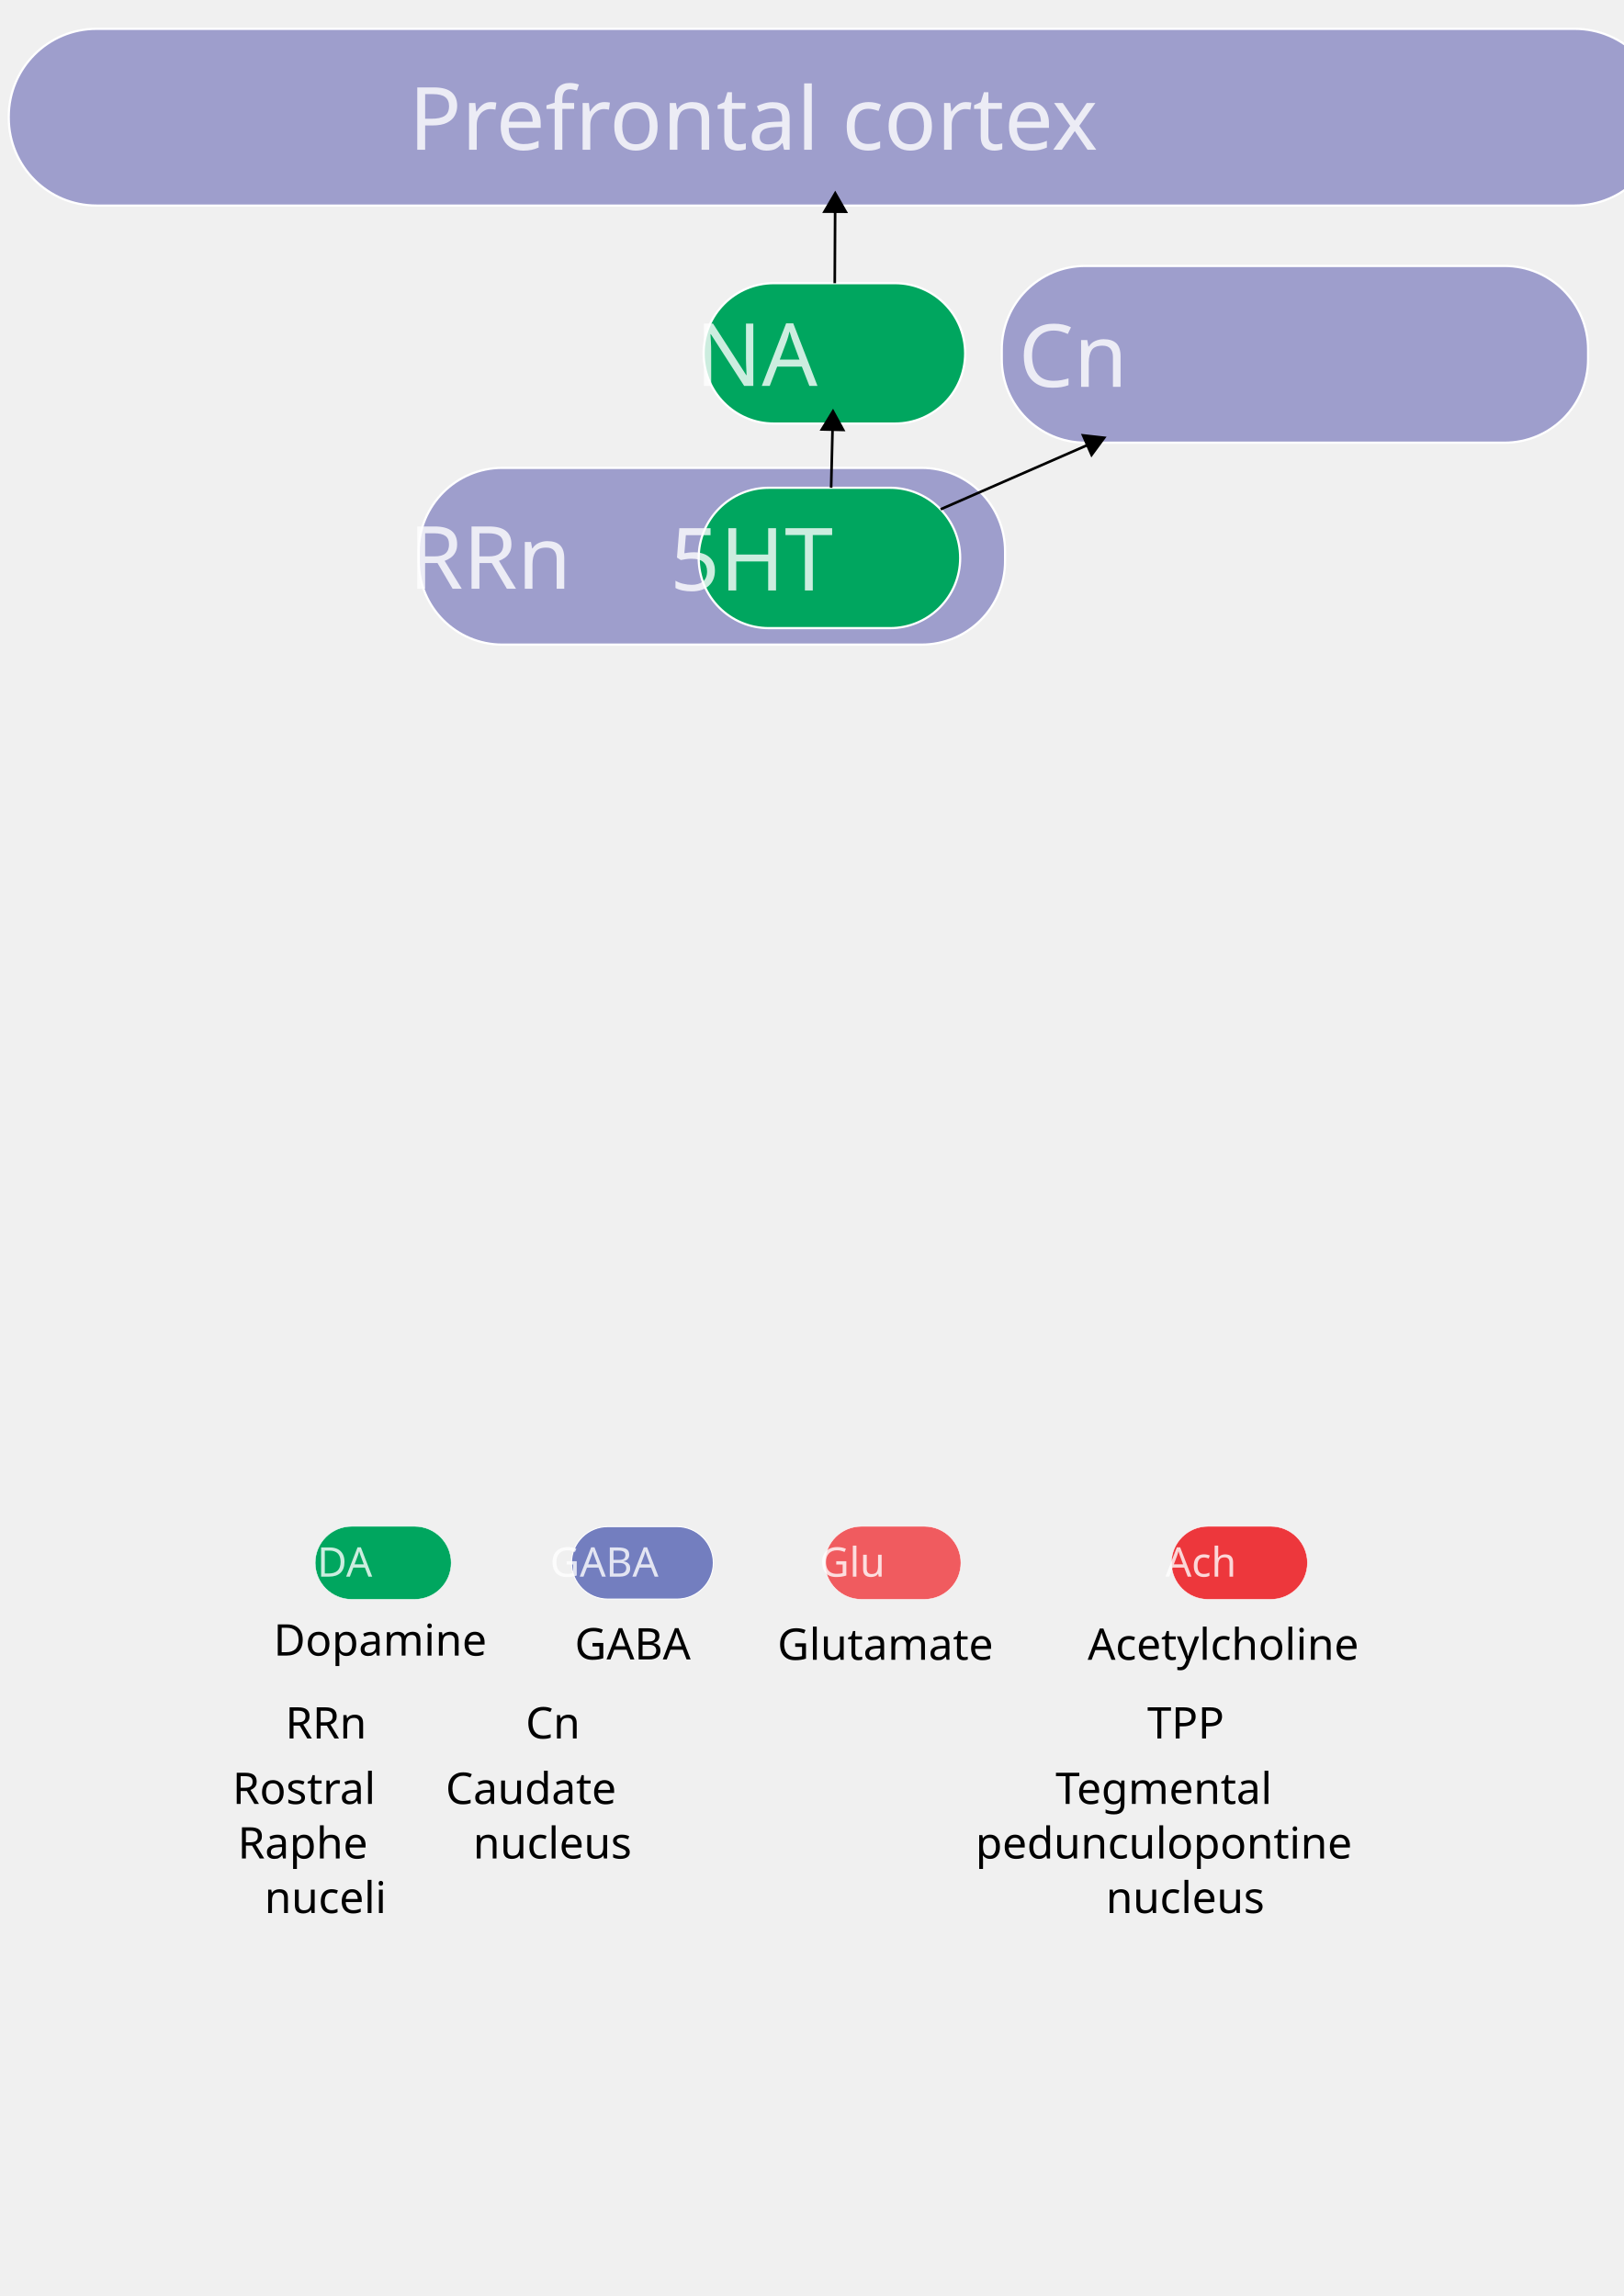
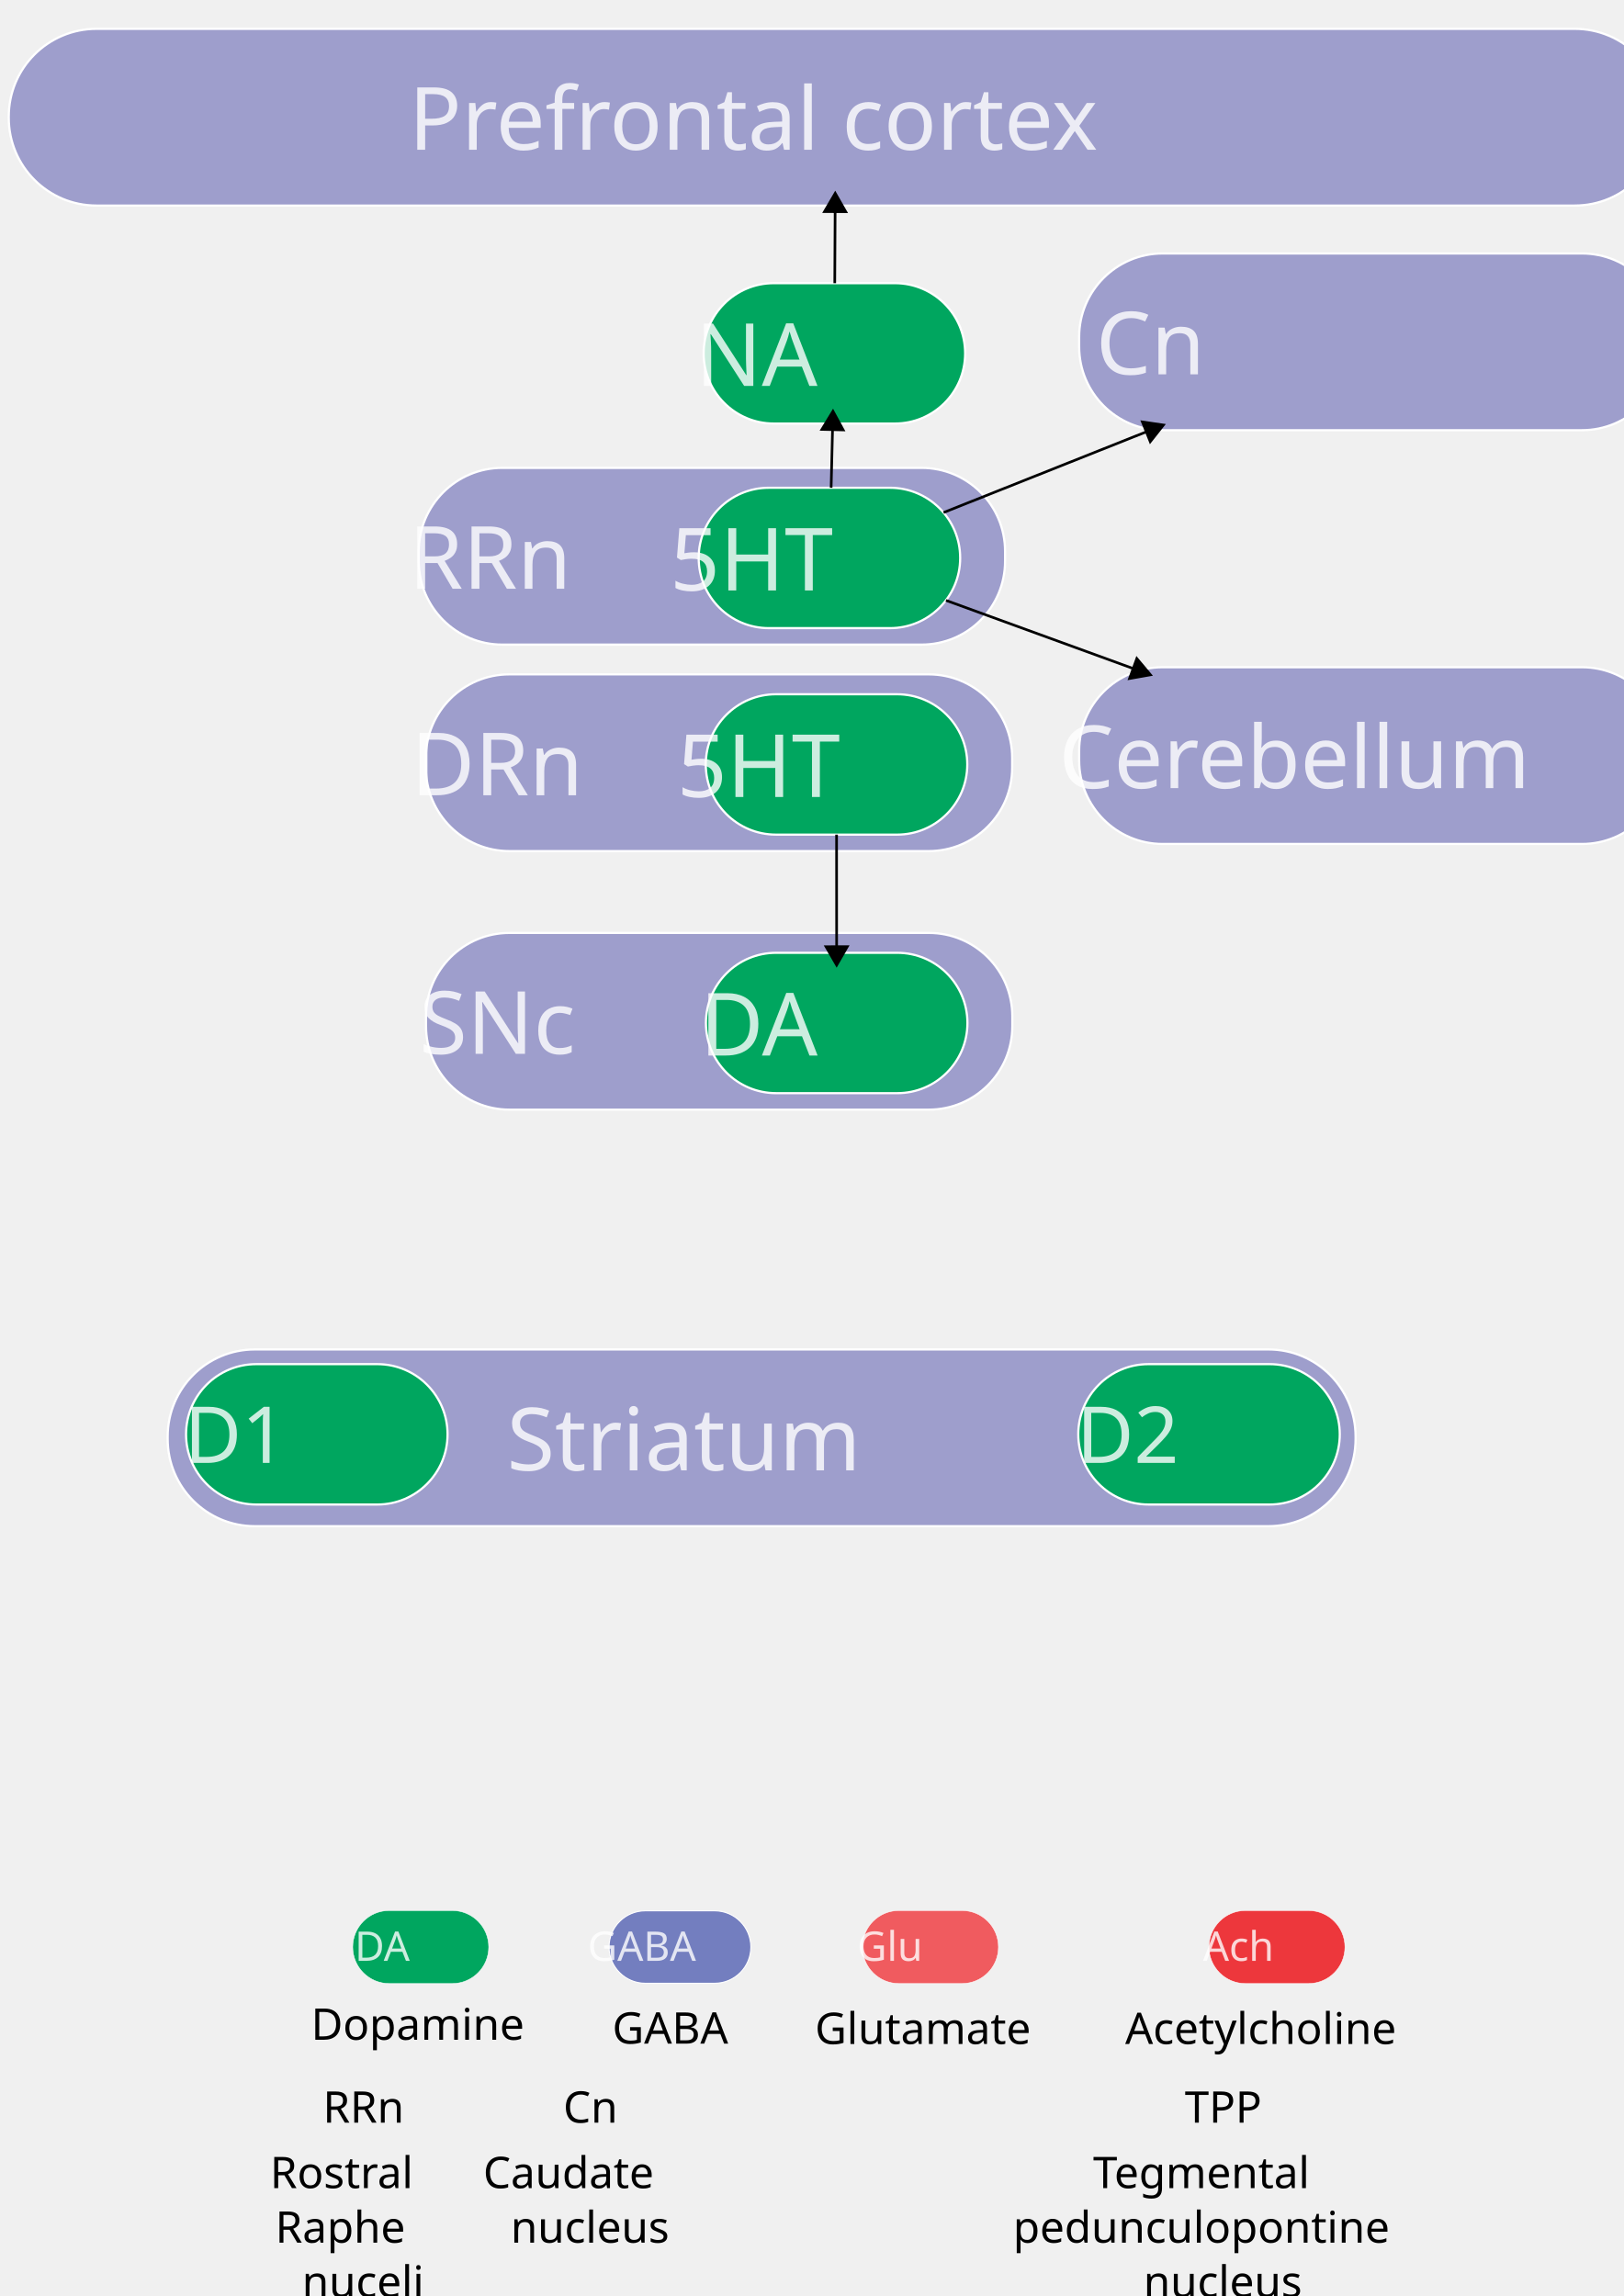
<svg xmlns="http://www.w3.org/2000/svg" width="744.094" height="1052.362" id="svg2" version="1.1">
  <defs id="defs4">
    <marker orient="auto" refY="0.0" refX="0.0" id="TriangleInL" style="overflow:visible">
      <path id="path4985" d="M 5.77,0.0 L -2.88,5.0 L -2.88,-5.0 L 5.77,0.0 z " style="fill-rule:evenodd;stroke:#000000;stroke-width:1.0pt" transform="scale(-0.8)" />
    </marker>
    <marker orient="auto" refY="0.0" refX="0.0" id="TriangleOutL" style="overflow:visible">
      <path id="path4994" d="M 5.77,0.0 L -2.88,5.0 L -2.88,-5.0 L 5.77,0.0 z " style="fill-rule:evenodd;stroke:#000000;stroke-width:1.0pt" transform="scale(0.8)" />
    </marker>
    <marker orient="auto" refY="0.0" refX="0.0" id="Arrow2Lend" style="overflow:visible;">
      <path id="path4873" style="fill-rule:evenodd;stroke-width:0.625;stroke-linejoin:round;" d="M 8.719,4.034 L -2.207,0.016 L 8.719,-4.002 C 6.973,-1.63 6.983,1.616 8.719,4.034 z " transform="scale(1.1) rotate(180) translate(1,0)" />
    </marker>
    <marker orient="auto" refY="0.0" refX="0.0" id="Arrow2Mend" style="overflow:visible;">
      <path id="path5031" style="fill-rule:evenodd;stroke-width:0.625;stroke-linejoin:round;" d="M 8.719,4.034 L -2.207,0.016 L 8.719,-4.002 C 6.973,-1.63 6.983,1.616 8.719,4.034 z " transform="scale(0.6) rotate(180) translate(0,0)" />
    </marker>
    <marker orient="auto" refY="0.0" refX="0.0" id="TriangleOutS" style="overflow:visible">
      <path id="path5152" d="M 5.77,0.0 L -2.88,5.0 L -2.88,-5.0 L 5.77,0.0 z " style="fill-rule:evenodd;stroke:#000000;stroke-width:1.0pt" transform="scale(0.2)" />
    </marker>
    <marker orient="auto" refY="0.0" refX="0.0" id="TriangleInS" style="overflow:visible">
      <path id="path5143" d="M 5.77,0.0 L -2.88,5.0 L -2.88,-5.0 L 5.77,0.0 z " style="fill-rule:evenodd;stroke:#000000;stroke-width:1.0pt" transform="scale(-0.2)" />
    </marker>
    <marker orient="auto" refY="0.0" refX="0.0" id="Arrow2Send" style="overflow:visible;">
      <path id="path5037" style="fill-rule:evenodd;stroke-width:0.625;stroke-linejoin:round;" d="M 8.719,4.034 L -2.207,0.016 L 8.719,-4.002 C 6.973,-1.63 6.983,1.616 8.719,4.034 z " transform="scale(0.3) rotate(180) translate(-2.3,0)" />
    </marker>
    <marker orient="auto" refY="0.0" refX="0.0" id="Arrow1Mend" style="overflow:visible;">
      <path id="path5013" d="M 0.0,0.0 L 5.0,-5.0 L -12.5,0.0 L 5.0,5.0 L 0.0,0.0 z " style="fill-rule:evenodd;stroke:#000000;stroke-width:1.0pt;" transform="scale(0.4) rotate(180) translate(10,0)" />
    </marker>
    <marker orient="auto" refY="0.0" refX="0.0" id="Arrow1Send" style="overflow:visible;">
      <path id="path5019" d="M 0.0,0.0 L 5.0,-5.0 L -12.5,0.0 L 5.0,5.0 L 0.0,0.0 z " style="fill-rule:evenodd;stroke:#000000;stroke-width:1.0pt;" transform="scale(0.2) rotate(180) translate(6,0)" />
    </marker>
    <marker orient="auto" refY="0.0" refX="0.0" id="Arrow1Lend" style="overflow:visible;">
      <path id="path5007" d="M 0.0,0.0 L 5.0,-5.0 L -12.5,0.0 L 5.0,5.0 L 0.0,0.0 z " style="fill-rule:evenodd;stroke:#000000;stroke-width:1.0pt;" transform="scale(0.8) rotate(180) translate(12.5,0)" />
    </marker>
    <marker orient="auto" refY="0.0" refX="0.0" id="Arrow1Lstart" style="overflow:visible">
      <path id="path5004" d="M 0.0,0.0 L 5.0,-5.0 L -12.5,0.0 L 5.0,5.0 L 0.0,0.0 z " style="fill-rule:evenodd;stroke:#000000;stroke-width:1.0pt" transform="scale(0.8) translate(12.5,0)" />
    </marker>
    <marker orient="auto" refY="0" refX="0" id="Arrow1Send-2" style="overflow:visible">
      <path id="path5019-1" d="M 0,0 5,-5 -12.5,0 5,5 0,0 z" style="fill-rule:evenodd;stroke:#000000;stroke-width:1pt" transform="matrix(-0.2,0,0,-0.2,-1.2,0)" />
    </marker>
    <marker orient="auto" refY="0" refX="0" id="Arrow1Send-0" style="overflow:visible">
      <path id="path5019-9" d="M 0,0 5,-5 -12.5,0 5,5 0,0 z" style="fill-rule:evenodd;stroke:#000000;stroke-width:1pt" transform="matrix(-0.2,0,0,-0.2,-1.2,0)" />
    </marker>
    <marker orient="auto" refY="0" refX="0" id="TriangleOutS-7" style="overflow:visible">
      <path id="path5152-2" d="m 5.77,0 -8.65,5 0,-10 8.65,5 z" style="fill-rule:evenodd;stroke:#000000;stroke-width:1pt" transform="scale(0.2,0.2)" />
    </marker>
    <marker orient="auto" refY="0" refX="0" id="TriangleOutS-6" style="overflow:visible">
      <path id="path5152-8" d="m 5.77,0 -8.65,5 0,-10 8.65,5 z" style="fill-rule:evenodd;stroke:#000000;stroke-width:1pt" transform="scale(0.2,0.2)" />
    </marker>
    <marker orient="auto" refY="0" refX="0" id="Arrow1Send-4" style="overflow:visible">
      <path id="path5019-13" d="M 0,0 5,-5 -12.5,0 5,5 0,0 z" style="fill-rule:evenodd;stroke:#000000;stroke-width:1pt" transform="matrix(-0.2,0,0,-0.2,-1.2,0)" />
    </marker>
    <marker orient="auto" refY="0" refX="0" id="Arrow1Send-5" style="overflow:visible">
      <path id="path5019-7" d="M 0,0 5,-5 -12.5,0 5,5 0,0 z" style="fill-rule:evenodd;stroke:#000000;stroke-width:1pt" transform="matrix(-0.2,0,0,-0.2,-1.2,0)" />
    </marker>
  </defs>
  <g id="layer1" style="display:inline">
    <g id="g5822" transform="translate(178.8524,-39.64392)">
      <rect ry="40.196" y="52.862" x="-174.834" height="81" width="757.843" id="rect4305" style="fill:#9e9ecc;fill-opacity:1;stroke:#ffffff;stroke-width:1;stroke-miterlimit:4;stroke-opacity:1;stroke-dasharray:none" />
      <text id="text4347" y="108.274" x="202.779" style="font-size:40px;font-style:normal;font-weight:normal;text-align:center;line-height:125%;letter-spacing:0px;word-spacing:0px;text-anchor:middle;fill:#ffffff;fill-opacity:0.8;stroke:none;font-family:Sans" xml:space="preserve">
        <tspan style="text-align:center;text-anchor:middle;fill:#ffffff;fill-opacity:0.8" y="108.274" x="202.779" id="tspan4349">Prefrontal cortex</tspan>
      </text>
    </g>
-     <g id="g5871" transform="matrix(0.4677798,0,0,0.4677798,309.6212,496.9998)">
+     <g id="g5871" transform="matrix(0.4677798,0,0,0.4677798,326.8258,673.0941)">
      <rect ry="35.769" y="433.094" x="146.237" height="71.537" width="133.239" id="rect4375" style="fill:#f05b5f;fill-opacity:1;stroke:#ffffff;stroke-width:0.463;stroke-miterlimit:4;stroke-opacity:1;stroke-dasharray:none" />
      <text id="text4377" y="482.362" x="209.557" style="font-size:40px;font-style:normal;font-weight:normal;line-height:125%;letter-spacing:0px;word-spacing:0px;fill:#ffffff;fill-opacity:0.8;stroke:none;font-family:Sans" xml:space="preserve">
        <tspan style="text-align:center;text-anchor:middle;fill:#ffffff;fill-opacity:0.8" y="482.362" x="209.557" id="tspan4379">Glu</tspan>
      </text>
    </g>
-     <g id="g5838" transform="matrix(0.4677798,0,0,0.4677798,469.3514,490.4509)">
+     <g id="g5838" transform="matrix(0.4677798,0,0,0.4677798,486.5561,666.5452)">
      <rect style="fill:#ed373c;fill-opacity:1;stroke:#ffffff;stroke-width:0.463;stroke-miterlimit:4;stroke-opacity:1;stroke-dasharray:none" id="rect4964" width="133.239" height="71.537" x="144.237" y="447.094" ry="35.769" />
      <text xml:space="preserve" style="font-size:40px;font-style:normal;font-weight:normal;line-height:125%;letter-spacing:0px;word-spacing:0px;fill:#ffffff;fill-opacity:0.8;stroke:none;font-family:Sans" x="209.557" y="496.362" id="text4966">
        <tspan id="tspan4968" x="209.557" y="496.362" style="text-align:center;text-anchor:middle;fill:#ffffff;fill-opacity:0.8">Ach</tspan>
      </text>
    </g>
-     <g id="g5855" transform="matrix(0.4677798,0,0,0.4677798,-32.4932,560.6179)">
+     <g id="g5855" transform="matrix(0.4677798,0,0,0.4677798,-15.28859,736.7121)">
      <rect style="fill:#00a65f;fill-opacity:1;stroke:#ffffff;stroke-width:0.463;stroke-miterlimit:4;stroke-opacity:1;stroke-dasharray:none" id="rect4970" width="133.239" height="71.537" x="378.237" y="297.094" ry="35.769" />
      <text xml:space="preserve" style="font-size:40px;font-style:normal;font-weight:normal;line-height:125%;letter-spacing:0px;word-spacing:0px;fill:#ffffff;fill-opacity:0.8;stroke:none;font-family:Sans" x="443.557" y="346.362" id="text4972">
        <tspan id="tspan4974" x="443.557" y="346.362" style="text-align:center;text-anchor:middle;fill:#ffffff;fill-opacity:0.8">DA</tspan>
      </text>
    </g>
-     <g id="g5890" transform="matrix(0.4677798,0,0,0.4677798,97.4654,621.4293)">
+     <g id="g5890" transform="matrix(0.4677798,0,0,0.4677798,114.67,797.5235)">
      <rect ry="35.5" y="167.362" x="351.529" height="71" width="138.924" id="rect5892" style="fill:#737ebf;fill-opacity:1;stroke:#ffffff;stroke-width:1;stroke-miterlimit:4;stroke-opacity:1;stroke-dasharray:none" />
      <text id="text5894" y="216.362" x="420.024" style="font-size:40px;font-style:normal;font-weight:normal;text-align:center;line-height:125%;letter-spacing:0px;word-spacing:0px;text-anchor:middle;fill:#ffffff;fill-opacity:0.8;stroke:none;font-family:Sans" xml:space="preserve">
        <tspan style="text-align:center;text-anchor:middle;fill:#ffffff;fill-opacity:0.8" y="216.362" x="420.024" id="tspan5896">GABA</tspan>
      </text>
    </g>
-     <text xml:space="preserve" style="font-size:40px;font-style:normal;font-weight:normal;line-height:125%;letter-spacing:0px;word-spacing:0px;fill:#000000;fill-opacity:1;stroke:none;font-family:Sans" x="263.389" y="760.588" id="text6890">
-       <tspan id="tspan6892" x="263.389" y="760.588" style="font-size:20px">GABA</tspan>
+     <text xml:space="preserve" style="font-size:40px;font-style:normal;font-weight:normal;line-height:125%;letter-spacing:0px;word-spacing:0px;fill:#000000;fill-opacity:1;stroke:none;font-family:Sans" x="280.594" y="936.682" id="text6890">
+       <tspan id="tspan6892" x="280.594" y="936.682" style="font-size:20px">GABA</tspan>
    </text>
    <g transform="translate(-166.0782,-0.4564805)" id="g7184" />
-     <text id="text7209" y="758.825" x="125.357" style="font-size:40px;font-style:normal;font-weight:normal;line-height:125%;letter-spacing:0px;word-spacing:0px;fill:#000000;fill-opacity:1;stroke:none;font-family:Sans" xml:space="preserve">
-       <tspan style="font-size:20px" y="758.825" x="125.357" id="tspan7211">Dopamine</tspan>
-     </text>
-     <text id="text7217" y="760.764" x="356.275" style="font-size:40px;font-style:normal;font-weight:normal;line-height:125%;letter-spacing:0px;word-spacing:0px;fill:#000000;fill-opacity:1;stroke:none;font-family:Sans" xml:space="preserve">
-       <tspan style="font-size:20px" y="760.764" x="356.275" id="tspan7219">Glutamate</tspan>
+     <text id="text7209" y="934.92" x="142.562" style="font-size:40px;font-style:normal;font-weight:normal;line-height:125%;letter-spacing:0px;word-spacing:0px;fill:#000000;fill-opacity:1;stroke:none;font-family:Sans" xml:space="preserve">
+       <tspan style="font-size:20px" y="934.92" x="142.562" id="tspan7211">Dopamine</tspan>
+     </text>
+     <text id="text7217" y="936.858" x="373.48" style="font-size:40px;font-style:normal;font-weight:normal;line-height:125%;letter-spacing:0px;word-spacing:0px;fill:#000000;fill-opacity:1;stroke:none;font-family:Sans" xml:space="preserve">
+       <tspan style="font-size:20px" y="936.858" x="373.48" id="tspan7219">Glutamate</tspan>
    </text>
    <g id="g4861" transform="translate(-382.8617,-428.2916)">
      <rect ry="32.171" y="433.094" x="146.237" height="64.341" width="119.836" id="rect4863" style="fill:#f05b5f;fill-opacity:1;stroke:#ffffff;stroke-width:1;stroke-miterlimit:4;stroke-opacity:1;stroke-dasharray:none" />
      <text id="text4865" y="480.176" x="206.868" style="font-size:40px;font-style:normal;font-weight:normal;line-height:125%;letter-spacing:0px;word-spacing:0px;fill:#ffffff;fill-opacity:0.8;stroke:none;font-family:Sans" xml:space="preserve">
        <tspan style="text-align:center;text-anchor:middle;fill:#ffffff;fill-opacity:0.8" y="480.176" x="206.868" id="tspan4867">Glu</tspan>
      </text>
    </g>
    <g transform="translate(42.64995,161.5887)" id="g6337">
      <rect style="fill:#9e9ecc;fill-opacity:1;stroke:#ffffff;stroke-width:1;stroke-miterlimit:4;stroke-opacity:1;stroke-dasharray:none" id="rect6339" width="268.683" height="81" x="149.26" y="52.862" ry="38.27" />
      <text xml:space="preserve" style="font-size:40px;font-style:normal;font-weight:normal;text-align:center;line-height:125%;letter-spacing:0px;word-spacing:0px;text-anchor:middle;fill:#ffffff;fill-opacity:0.8;stroke:none;font-family:Sans" x="218.323" y="108.274" id="text6341">
        <tspan id="tspan6343" x="218.323" y="108.274" style="text-align:center;text-anchor:middle;fill:#ffffff;fill-opacity:0.8">RRn</tspan>
      </text>
    </g>
    <g transform="translate(-885.2449,557.2645)" id="g6369">
      <rect style="fill:#9e9ecc;fill-opacity:1;stroke:#ffffff;stroke-width:1;stroke-miterlimit:4;stroke-opacity:1;stroke-dasharray:none" id="rect6371" width="764.714" height="81" x="66.632" y="52.862" ry="40.5" />
      <text xml:space="preserve" style="font-size:40px;font-style:normal;font-weight:normal;text-align:center;line-height:125%;letter-spacing:0px;word-spacing:0px;text-anchor:middle;fill:#ffffff;fill-opacity:0.8;stroke:none;font-family:Sans" x="378.323" y="108.274" id="text6373">
        <tspan id="tspan6375" x="378.323" y="108.274" style="text-align:center;text-anchor:middle;fill:#ffffff;fill-opacity:0.8">VTA</tspan>
      </text>
    </g>
    <g transform="translate(-398.6368,-301.6366)" id="g6377">
      <rect style="fill:#00a65f;fill-opacity:1;stroke:#ffffff;stroke-width:1;stroke-miterlimit:4;stroke-opacity:1;stroke-dasharray:none" id="rect6379" width="119.836" height="64.341" x="146.237" y="433.094" ry="32.171" />
      <text xml:space="preserve" style="font-size:40px;font-style:normal;font-weight:normal;line-height:125%;letter-spacing:0px;word-spacing:0px;fill:#ffffff;fill-opacity:0.8;stroke:none;font-family:Sans" x="206.868" y="480.176" id="text6381">
        <tspan id="tspan6383" x="206.868" y="480.176" style="text-align:center;text-anchor:middle;fill:#ffffff;fill-opacity:0.8">5HT</tspan>
      </text>
    </g>
    <g id="g6385" transform="translate(-461.8024,185.3625)">
      <rect ry="32.171" y="433.094" x="146.237" height="64.341" width="119.836" id="rect6387" style="fill:#00a65f;fill-opacity:1;stroke:#ffffff;stroke-width:1;stroke-miterlimit:4;stroke-opacity:1;stroke-dasharray:none" />
      <text id="text6389" y="479.844" x="206.868" style="font-size:40px;font-style:normal;font-weight:normal;line-height:125%;letter-spacing:0px;word-spacing:0px;fill:#ffffff;fill-opacity:0.8;stroke:none;font-family:Sans" xml:space="preserve">
        <tspan style="text-align:center;text-anchor:middle;fill:#ffffff;fill-opacity:0.8" y="479.844" x="206.868" id="tspan6391">DA</tspan>
      </text>
    </g>
    <g id="g6393" transform="translate(-327.8023,185.3625)">
      <rect ry="32.171" y="433.094" x="146.237" height="64.341" width="119.836" id="rect6395" style="fill:#737ebf;fill-opacity:1;stroke:#ffffff;stroke-width:1;stroke-miterlimit:4;stroke-opacity:1;stroke-dasharray:none" />
      <text id="text6397" y="478.369" x="205.285" style="font-size:40px;font-style:normal;font-weight:normal;line-height:125%;letter-spacing:0px;word-spacing:0px;fill:#ffffff;fill-opacity:0.8;stroke:none;font-family:Sans" xml:space="preserve">
        <tspan style="font-size:36px;text-align:center;text-anchor:middle;fill:#ffffff;fill-opacity:0.8" y="478.369" x="205.285" id="tspan6399">GABA</tspan>
      </text>
    </g>
    <g id="g6401" transform="translate(-955.5871,185.3625)">
      <rect ry="32.171" y="433.094" x="146.237" height="64.341" width="119.836" id="rect6403" style="fill:#737ebf;fill-opacity:1;stroke:#ffffff;stroke-width:1;stroke-miterlimit:4;stroke-opacity:1;stroke-dasharray:none" />
      <text id="text6405" y="478.369" x="205.285" style="font-size:40px;font-style:normal;font-weight:normal;line-height:125%;letter-spacing:0px;word-spacing:0px;fill:#ffffff;fill-opacity:0.8;stroke:none;font-family:Sans" xml:space="preserve">
        <tspan style="font-size:36px;text-align:center;text-anchor:middle;fill:#ffffff;fill-opacity:0.8" y="478.369" x="205.285" id="tspan6407">GABA</tspan>
      </text>
    </g>
    <g transform="translate(-595.8024,185.3625)" id="g6409">
      <rect style="fill:#737ebf;fill-opacity:1;stroke:#ffffff;stroke-width:1;stroke-miterlimit:4;stroke-opacity:1;stroke-dasharray:none" id="rect6411" width="119.836" height="64.341" x="146.237" y="433.094" ry="32.171" />
      <text xml:space="preserve" style="font-size:40px;font-style:normal;font-weight:normal;line-height:125%;letter-spacing:0px;word-spacing:0px;fill:#ffffff;fill-opacity:0.8;stroke:none;font-family:Sans" x="205.285" y="478.369" id="text6413">
        <tspan id="tspan6415" x="205.285" y="478.369" style="font-size:36px;text-align:center;text-anchor:middle;fill:#ffffff;fill-opacity:0.8">GABA</tspan>
      </text>
    </g>
-     <g id="g3304" transform="translate(33.5514,293.1229)">
+     <g id="g3304" transform="translate(712.9922,664.8708)">
      <rect ry="39.926" y="-46.355" x="-636.149" height="81" width="544.372" id="rect3306" style="fill:#9e9ecc;fill-opacity:1;stroke:#ffffff;stroke-width:1;stroke-miterlimit:4;stroke-opacity:1;stroke-dasharray:none" />
-       <text id="text3308" y="9.057" x="-167.086" style="font-size:40px;font-style:normal;font-weight:normal;text-align:center;line-height:125%;letter-spacing:0px;word-spacing:0px;text-anchor:middle;fill:#ffffff;fill-opacity:0.8;stroke:none;font-family:Sans" xml:space="preserve">
-         <tspan style="text-align:center;text-anchor:middle;fill:#ffffff;fill-opacity:0.8" y="9.057" x="-167.086" id="tspan3310">TPP</tspan>
-       </text>
-     </g>
-     <g id="g3312" transform="translate(-612.4152,-179.5947)">
+       <text id="text3308" y="9.057" x="-363.211" style="font-size:40px;font-style:normal;font-weight:normal;text-align:center;line-height:125%;letter-spacing:0px;word-spacing:0px;text-anchor:middle;fill:#ffffff;fill-opacity:0.8;stroke:none;font-family:Sans" xml:space="preserve">
+         <tspan style="text-align:center;text-anchor:middle;fill:#ffffff;fill-opacity:0.8" y="9.057" x="-363.211" id="tspan3310">Striatum</tspan>
+       </text>
+     </g>
+     <g id="g3312" transform="translate(-520.908,-427.8079)">
      <rect ry="32.171" y="433.094" x="146.237" height="64.341" width="119.836" id="rect3314" style="fill:#ed373c;fill-opacity:1;stroke:#ffffff;stroke-width:1;stroke-miterlimit:4;stroke-opacity:1;stroke-dasharray:none" />
      <text id="text3316" y="480.176" x="206.868" style="font-size:40px;font-style:normal;font-weight:normal;line-height:125%;letter-spacing:0px;word-spacing:0px;fill:#ffffff;fill-opacity:0.8;stroke:none;font-family:Sans" xml:space="preserve">
        <tspan style="text-align:center;text-anchor:middle;fill:#ffffff;fill-opacity:0.8" y="480.176" x="206.868" id="tspan3318">Ach</tspan>
      </text>
    </g>
-     <g transform="translate(-740.4152,-179.5947)" id="g3320">
-       <rect style="fill:#737ebf;fill-opacity:1;stroke:#ffffff;stroke-width:1;stroke-miterlimit:4;stroke-opacity:1;stroke-dasharray:none" id="rect3322" width="119.836" height="64.341" x="146.237" y="433.094" ry="32.171" />
+     <g transform="translate(-60.97441,192.1532)" id="g3320">
+       <rect style="fill:#00a65f;fill-opacity:1;stroke:#ffffff;stroke-width:1;stroke-miterlimit:4;stroke-opacity:1;stroke-dasharray:none" id="rect3322" width="119.836" height="64.341" x="146.237" y="433.094" ry="32.171" />
      <text xml:space="preserve" style="font-size:40px;font-style:normal;font-weight:normal;line-height:125%;letter-spacing:0px;word-spacing:0px;fill:#ffffff;fill-opacity:0.8;stroke:none;font-family:Sans" x="205.285" y="478.369" id="text3324">
-         <tspan id="tspan3326" x="205.285" y="478.369" style="font-size:36px;text-align:center;text-anchor:middle;fill:#ffffff;fill-opacity:0.8">GABA</tspan>
-       </text>
-     </g>
-     <g transform="translate(-472.4152,-179.5947)" id="g3336">
+         <tspan id="tspan3326" x="205.285" y="478.369" style="font-size:36px;text-align:center;text-anchor:middle;fill:#ffffff;fill-opacity:0.8">D1</tspan>
+       </text>
+     </g>
+     <g transform="translate(-649.7103,-426.664)" id="g3336">
      <rect style="fill:#ed373c;fill-opacity:1;stroke:#ffffff;stroke-width:1;stroke-miterlimit:4;stroke-opacity:1;stroke-dasharray:none" id="rect3338" width="119.836" height="64.341" x="146.237" y="433.094" ry="32.171" />
      <text xml:space="preserve" style="font-size:40px;font-style:normal;font-weight:normal;line-height:125%;letter-spacing:0px;word-spacing:0px;fill:#ffffff;fill-opacity:0.8;stroke:none;font-family:Sans" x="206.868" y="480.176" id="text3340">
        <tspan id="tspan3342" x="206.868" y="480.176" style="text-align:center;text-anchor:middle;fill:#ffffff;fill-opacity:0.8">Glu</tspan>
      </text>
    </g>
-     <path style="fill:none;stroke:#000000;stroke-width:1.2;stroke-linecap:butt;stroke-linejoin:miter;stroke-miterlimit:4;stroke-opacity:1;stroke-dasharray:none;marker-end:url(#TriangleOutL)" d="m -189.584,359.222 97.078,196.371" id="path7892" />
-     <text xml:space="preserve" style="font-size:40px;font-style:normal;font-weight:normal;line-height:125%;letter-spacing:0px;word-spacing:0px;fill:#000000;fill-opacity:1;stroke:none;font-family:Sans" x="498.438" y="760.764" id="text10482">
-       <tspan id="tspan10484" x="498.438" y="760.764" style="font-size:20px">Acetylcholine</tspan>
-     </text>
-     <text xml:space="preserve" style="font-size:40px;font-style:normal;font-weight:normal;text-align:center;line-height:125%;letter-spacing:0px;word-spacing:0px;text-anchor:middle;fill:#000000;fill-opacity:1;stroke:none;font-family:Sans" x="175.394" y="796.825" id="text3492">
-       <tspan id="tspan3494" x="175.394" y="796.825" style="font-size:20px;text-align:center;text-anchor:middle">RRn</tspan>
-     </text>
-     <text id="text3496" y="826.825" x="175.152" style="font-size:40px;font-style:normal;font-weight:normal;line-height:125%;letter-spacing:0px;word-spacing:0px;fill:#000000;fill-opacity:1;stroke:none;font-family:Sans" xml:space="preserve">
-       <tspan style="font-size:20px;text-align:center;text-anchor:middle" y="826.825" x="178.336" id="tspan3498">Rostral </tspan>
-       <tspan style="font-size:20px;text-align:center;text-anchor:middle" y="851.825" x="175.152" id="tspan3524">Raphe</tspan>
-       <tspan style="font-size:20px;text-align:center;text-anchor:middle" y="876.825" x="175.152" id="tspan3426">nuceli</tspan>
-     </text>
-     <text id="text3500" y="796.825" x="279.394" style="font-size:40px;font-style:normal;font-weight:normal;text-align:center;line-height:125%;letter-spacing:0px;word-spacing:0px;text-anchor:middle;fill:#000000;fill-opacity:1;stroke:none;font-family:Sans" xml:space="preserve">
-       <tspan style="font-size:20px;text-align:center;text-anchor:middle" y="796.825" x="279.394" id="tspan3502">Cn</tspan>
-     </text>
-     <text xml:space="preserve" style="font-size:40px;font-style:normal;font-weight:normal;line-height:125%;letter-spacing:0px;word-spacing:0px;fill:#000000;fill-opacity:1;stroke:none;font-family:Sans" x="279.152" y="826.825" id="text3504">
-       <tspan x="282.336" y="826.825" style="font-size:20px;text-align:center;text-anchor:middle" id="tspan3518">Caudate </tspan>
-       <tspan x="279.152" y="851.825" style="font-size:20px;text-align:center;text-anchor:middle" id="tspan3446">nucleus</tspan>
-     </text>
-     <text xml:space="preserve" style="font-size:40px;font-style:normal;font-weight:normal;text-align:center;line-height:125%;letter-spacing:0px;word-spacing:0px;text-anchor:middle;fill:#000000;fill-opacity:1;stroke:none;font-family:Sans" x="569.394" y="796.825" id="text3508">
-       <tspan id="tspan3510" x="569.394" y="796.825" style="font-size:20px;text-align:center;text-anchor:middle">TPP</tspan>
-     </text>
-     <text id="text3512" y="826.825" x="569.152" style="font-size:40px;font-style:normal;font-weight:normal;line-height:125%;letter-spacing:0px;word-spacing:0px;fill:#000000;fill-opacity:1;stroke:none;font-family:Sans" xml:space="preserve">
-       <tspan style="font-size:20px;text-align:center;text-anchor:middle" y="826.825" x="572.336" id="tspan3522">Tegmental </tspan>
-       <tspan style="font-size:20px;text-align:center;text-anchor:middle" y="851.825" x="572.336" id="tspan3531">pedunculopontine </tspan>
-       <tspan style="font-size:20px;text-align:center;text-anchor:middle" y="876.825" x="569.152" id="tspan3533">nucleus</tspan>
+     <path style="fill:none;stroke:#000000;stroke-width:1.2;stroke-linecap:butt;stroke-linejoin:miter;stroke-miterlimit:4;stroke-opacity:1;stroke-dasharray:none;marker-end:url(#TriangleOutL);display:inline" d="m 787.379,448.686 0.333,229.628" id="path7892" />
+     <text xml:space="preserve" style="font-size:40px;font-style:normal;font-weight:normal;line-height:125%;letter-spacing:0px;word-spacing:0px;fill:#000000;fill-opacity:1;stroke:none;font-family:Sans" x="515.643" y="936.858" id="text10482">
+       <tspan id="tspan10484" x="515.643" y="936.858" style="font-size:20px">Acetylcholine</tspan>
+     </text>
+     <text xml:space="preserve" style="font-size:40px;font-style:normal;font-weight:normal;text-align:center;line-height:125%;letter-spacing:0px;word-spacing:0px;text-anchor:middle;fill:#000000;fill-opacity:1;stroke:none;font-family:Sans" x="192.599" y="972.92" id="text3492">
+       <tspan id="tspan3494" x="192.599" y="972.92" style="font-size:20px;text-align:center;text-anchor:middle">RRn</tspan>
+     </text>
+     <text id="text3496" y="1002.92" x="192.357" style="font-size:40px;font-style:normal;font-weight:normal;line-height:125%;letter-spacing:0px;word-spacing:0px;fill:#000000;fill-opacity:1;stroke:none;font-family:Sans" xml:space="preserve">
+       <tspan style="font-size:20px;text-align:center;text-anchor:middle" y="1002.92" x="195.54" id="tspan3498">Rostral </tspan>
+       <tspan style="font-size:20px;text-align:center;text-anchor:middle" y="1027.92" x="192.357" id="tspan3524">Raphe</tspan>
+       <tspan style="font-size:20px;text-align:center;text-anchor:middle" y="1052.92" x="192.357" id="tspan3426">nuceli</tspan>
+     </text>
+     <text id="text3500" y="972.92" x="296.599" style="font-size:40px;font-style:normal;font-weight:normal;text-align:center;line-height:125%;letter-spacing:0px;word-spacing:0px;text-anchor:middle;fill:#000000;fill-opacity:1;stroke:none;font-family:Sans" xml:space="preserve">
+       <tspan style="font-size:20px;text-align:center;text-anchor:middle" y="972.92" x="296.599" id="tspan3502">Cn</tspan>
+     </text>
+     <text xml:space="preserve" style="font-size:40px;font-style:normal;font-weight:normal;line-height:125%;letter-spacing:0px;word-spacing:0px;fill:#000000;fill-opacity:1;stroke:none;font-family:Sans" x="296.357" y="1002.92" id="text3504">
+       <tspan x="299.54" y="1002.92" style="font-size:20px;text-align:center;text-anchor:middle" id="tspan3518">Caudate </tspan>
+       <tspan x="296.357" y="1027.92" style="font-size:20px;text-align:center;text-anchor:middle" id="tspan3446">nucleus</tspan>
+     </text>
+     <text xml:space="preserve" style="font-size:40px;font-style:normal;font-weight:normal;text-align:center;line-height:125%;letter-spacing:0px;word-spacing:0px;text-anchor:middle;fill:#000000;fill-opacity:1;stroke:none;font-family:Sans" x="586.599" y="972.92" id="text3508">
+       <tspan id="tspan3510" x="586.599" y="972.92" style="font-size:20px;text-align:center;text-anchor:middle">TPP</tspan>
+     </text>
+     <text id="text3512" y="1002.92" x="586.357" style="font-size:40px;font-style:normal;font-weight:normal;line-height:125%;letter-spacing:0px;word-spacing:0px;fill:#000000;fill-opacity:1;stroke:none;font-family:Sans" xml:space="preserve">
+       <tspan style="font-size:20px;text-align:center;text-anchor:middle" y="1002.92" x="589.54" id="tspan3522">Tegmental </tspan>
+       <tspan style="font-size:20px;text-align:center;text-anchor:middle" y="1027.92" x="589.54" id="tspan3531">pedunculopontine </tspan>
+       <tspan style="font-size:20px;text-align:center;text-anchor:middle" y="1052.92" x="586.357" id="tspan3533">nucleus</tspan>
    </text>
    <g id="g3394" transform="translate(173.9469,-209.5309)">
      <rect ry="32.171" y="433.094" x="146.237" height="64.341" width="119.836" id="rect3396" style="fill:#00a65f;fill-opacity:1;stroke:#ffffff;stroke-width:1;stroke-miterlimit:4;stroke-opacity:1;stroke-dasharray:none" />
      <text id="text3398" y="480.176" x="206.868" style="font-size:40px;font-style:normal;font-weight:normal;line-height:125%;letter-spacing:0px;word-spacing:0px;fill:#ffffff;fill-opacity:0.8;stroke:none;font-family:Sans" xml:space="preserve">
        <tspan style="text-align:center;text-anchor:middle;fill:#ffffff;fill-opacity:0.8" y="480.176" x="206.868" id="tspan3400">5HT</tspan>
      </text>
    </g>
    <g id="g3402" transform="translate(176.2191,-303.3053)">
      <rect ry="32.171" y="433.094" x="146.237" height="64.341" width="119.836" id="rect3404" style="fill:#00a65f;fill-opacity:1;stroke:#ffffff;stroke-width:1;stroke-miterlimit:4;stroke-opacity:1;stroke-dasharray:none" />
      <text id="text3406" y="480.176" x="206.868" style="font-size:40px;font-style:normal;font-weight:normal;line-height:125%;letter-spacing:0px;word-spacing:0px;fill:#ffffff;fill-opacity:0.8;stroke:none;font-family:Sans" xml:space="preserve">
        <tspan style="text-align:center;text-anchor:middle;fill:#ffffff;fill-opacity:0.8" y="480.176" x="206.868" id="tspan3408">NA</tspan>
      </text>
    </g>
-     <g id="g3410" transform="translate(653.9196,95.39815)">
+     <g id="g3410" transform="translate(45.97487,374.7363)">
      <rect ry="38.27" y="52.862" x="149.26" height="81" width="268.683" id="rect3412" style="fill:#9e9ecc;fill-opacity:1;stroke:#ffffff;stroke-width:1;stroke-miterlimit:4;stroke-opacity:1;stroke-dasharray:none" />
      <text id="text3414" y="108.274" x="218.323" style="font-size:40px;font-style:normal;font-weight:normal;text-align:center;line-height:125%;letter-spacing:0px;word-spacing:0px;text-anchor:middle;fill:#ffffff;fill-opacity:0.8;stroke:none;font-family:Sans" xml:space="preserve">
        <tspan style="text-align:center;text-anchor:middle;fill:#ffffff;fill-opacity:0.8" y="108.274" x="218.323" id="tspan3416">SNc</tspan>
      </text>
    </g>
-     <g transform="translate(785.2166,-275.7214)" id="g3418">
+     <g transform="translate(177.2719,3.616684)" id="g3418">
      <rect style="fill:#00a65f;fill-opacity:1;stroke:#ffffff;stroke-width:1;stroke-miterlimit:4;stroke-opacity:1;stroke-dasharray:none" id="rect3420" width="119.836" height="64.341" x="146.237" y="433.094" ry="32.171" />
      <text xml:space="preserve" style="font-size:40px;font-style:normal;font-weight:normal;line-height:125%;letter-spacing:0px;word-spacing:0px;fill:#ffffff;fill-opacity:0.8;stroke:none;font-family:Sans" x="206.868" y="480.176" id="text3422">
        <tspan id="tspan3424" x="206.868" y="480.176" style="text-align:center;text-anchor:middle;fill:#ffffff;fill-opacity:0.8">DA</tspan>
      </text>
    </g>
-     <g transform="translate(309.8274,69.03707)" id="g3428">
+     <g transform="translate(345.2865,63.31787)" id="g3428">
      <rect style="fill:#9e9ecc;fill-opacity:1;stroke:#ffffff;stroke-width:1;stroke-miterlimit:4;stroke-opacity:1;stroke-dasharray:none" id="rect3430" width="268.683" height="81" x="149.26" y="52.862" ry="38.27" />
      <text xml:space="preserve" style="font-size:40px;font-style:normal;font-weight:normal;text-align:center;line-height:125%;letter-spacing:0px;word-spacing:0px;text-anchor:middle;fill:#ffffff;fill-opacity:0.8;stroke:none;font-family:Sans" x="218.323" y="108.274" id="text3432">
        <tspan id="tspan3434" x="218.323" y="108.274" style="text-align:center;text-anchor:middle;fill:#ffffff;fill-opacity:0.8">Cn</tspan>
      </text>
    </g>
    <path id="path3448" d="m 380.881,223.563 0.713,-29.433" style="fill:none;stroke:#000000;stroke-width:1.2;stroke-linecap:butt;stroke-linejoin:miter;stroke-miterlimit:4;stroke-opacity:1;stroke-dasharray:none;marker-end:url(#TriangleOutL);display:inline" />
    <path style="fill:none;stroke:#000000;stroke-width:1.2;stroke-linecap:butt;stroke-linejoin:miter;stroke-miterlimit:4;stroke-opacity:1;stroke-dasharray:none;marker-end:url(#TriangleOutL);display:inline" d="m 382.542,129.788 0.186,-35.57" id="path3452" />
-     <path style="fill:none;stroke:#000000;stroke-width:1.2;stroke-linecap:butt;stroke-linejoin:miter;stroke-miterlimit:4;stroke-opacity:1;stroke-dasharray:none;marker-end:url(#TriangleOutL);display:inline" d="m 431.076,233.431 69.785,-30.532" id="path3454" />
+     <path style="fill:none;stroke:#000000;stroke-width:1.2;stroke-linecap:butt;stroke-linejoin:miter;stroke-miterlimit:4;stroke-opacity:1;stroke-dasharray:none;marker-end:url(#TriangleOutL);display:inline" d="m 432.408,234.908 95.526,-38.033" id="path3454" />
+     <g id="g3355" transform="translate(345.2865,252.964)">
+       <rect ry="38.27" y="52.862" x="149.26" height="81" width="268.683" id="rect3357" style="fill:#9e9ecc;fill-opacity:1;stroke:#ffffff;stroke-width:1;stroke-miterlimit:4;stroke-opacity:1;stroke-dasharray:none" />
+       <text id="text3359" y="108.274" x="284.323" style="font-size:40px;font-style:normal;font-weight:normal;text-align:center;line-height:125%;letter-spacing:0px;word-spacing:0px;text-anchor:middle;fill:#ffffff;fill-opacity:0.8;stroke:none;font-family:Sans" xml:space="preserve">
+         <tspan style="text-align:center;text-anchor:middle;fill:#ffffff;fill-opacity:0.8" y="108.274" x="284.323" id="tspan3361">Cerebellum</tspan>
+       </text>
+     </g>
+     <path id="path3363" d="m 433.512,275.182 88.428,32.2" style="fill:none;stroke:#000000;stroke-width:1.2;stroke-linecap:butt;stroke-linejoin:miter;stroke-miterlimit:4;stroke-opacity:1;stroke-dasharray:none;marker-end:url(#TriangleOutL);display:inline" />
+     <g id="g3367" transform="translate(-30.00003,252.1857)">
+       <rect ry="38.27" y="56.91" x="225.163" height="81" width="268.683" id="rect3369" style="fill:#9e9ecc;fill-opacity:1;stroke:#ffffff;stroke-width:1;stroke-miterlimit:4;stroke-opacity:1;stroke-dasharray:none" />
+       <text id="text3371" y="112.322" x="294.226" style="font-size:40px;font-style:normal;font-weight:normal;text-align:center;line-height:125%;letter-spacing:0px;word-spacing:0px;text-anchor:middle;fill:#ffffff;fill-opacity:0.8;stroke:none;font-family:Sans" xml:space="preserve">
+         <tspan style="text-align:center;text-anchor:middle;fill:#ffffff;fill-opacity:0.8" y="112.322" x="294.226" id="tspan3373">DRn</tspan>
+       </text>
+     </g>
+     <g transform="translate(177.1996,-114.8858)" id="g3375">
+       <rect style="fill:#00a65f;fill-opacity:1;stroke:#ffffff;stroke-width:1;stroke-miterlimit:4;stroke-opacity:1;stroke-dasharray:none" id="rect3377" width="119.836" height="64.341" x="146.237" y="433.094" ry="32.171" />
+       <text xml:space="preserve" style="font-size:40px;font-style:normal;font-weight:normal;line-height:125%;letter-spacing:0px;word-spacing:0px;fill:#ffffff;fill-opacity:0.8;stroke:none;font-family:Sans" x="206.868" y="480.176" id="text3379">
+         <tspan id="tspan3381" x="206.868" y="480.176" style="text-align:center;text-anchor:middle;fill:#ffffff;fill-opacity:0.8">5HT</tspan>
+       </text>
+     </g>
+     <path style="fill:none;stroke:#000000;stroke-width:1.2;stroke-linecap:butt;stroke-linejoin:miter;stroke-miterlimit:4;stroke-opacity:1;stroke-dasharray:none;marker-end:url(#TriangleOutL);display:inline" d="m 383.374,382.549 0.033,54.161" id="path3383" />
+     <g id="g3764" transform="translate(347.9036,192.1532)">
+       <rect ry="32.171" y="433.094" x="146.237" height="64.341" width="119.836" id="rect3766" style="fill:#00a65f;fill-opacity:1;stroke:#ffffff;stroke-width:1;stroke-miterlimit:4;stroke-opacity:1;stroke-dasharray:none" />
+       <text id="text3768" y="478.369" x="205.285" style="font-size:40px;font-style:normal;font-weight:normal;line-height:125%;letter-spacing:0px;word-spacing:0px;fill:#ffffff;fill-opacity:0.8;stroke:none;font-family:Sans" xml:space="preserve">
+         <tspan style="font-size:36px;text-align:center;text-anchor:middle;fill:#ffffff;fill-opacity:0.8" y="478.369" x="205.285" id="tspan3770">D2</tspan>
+       </text>
+     </g>
  </g>
  <g id="layer2" style="opacity:0.199;display:none">
    <path style="fill:none;stroke:#000000;stroke-width:20;stroke-linecap:round;stroke-linejoin:miter;stroke-miterlimit:4;stroke-opacity:1;stroke-dasharray:none;marker-end:url(#TriangleOutS);display:inline" d="M 616,228.362 464.512,546.22" id="path5909" />
    <path id="path6882" d="m 213,237.362 103,304" style="fill:none;stroke:#000000;stroke-width:20;stroke-linecap:round;stroke-linejoin:miter;stroke-miterlimit:4;stroke-opacity:1;stroke-dasharray:none;marker-end:url(#TriangleOutS);display:inline" />
    <text xml:space="preserve" style="font-size:40px;font-style:normal;font-weight:normal;line-height:125%;letter-spacing:0px;word-spacing:0px;fill:#000000;fill-opacity:1;stroke:none;font-family:Sans" x="256.738" y="536.765" id="text7290">
      <tspan id="tspan7292" x="256.738" y="536.765">+</tspan>
    </text>
    <text xml:space="preserve" style="font-size:40px;font-style:normal;font-weight:normal;line-height:125%;letter-spacing:0px;word-spacing:0px;fill:#000000;fill-opacity:1;stroke:none;font-family:Sans" x="507.11" y="524.741" id="text7298">
      <tspan id="tspan7300" x="507.11" y="524.741">_</tspan>
    </text>
  </g>
</svg>
